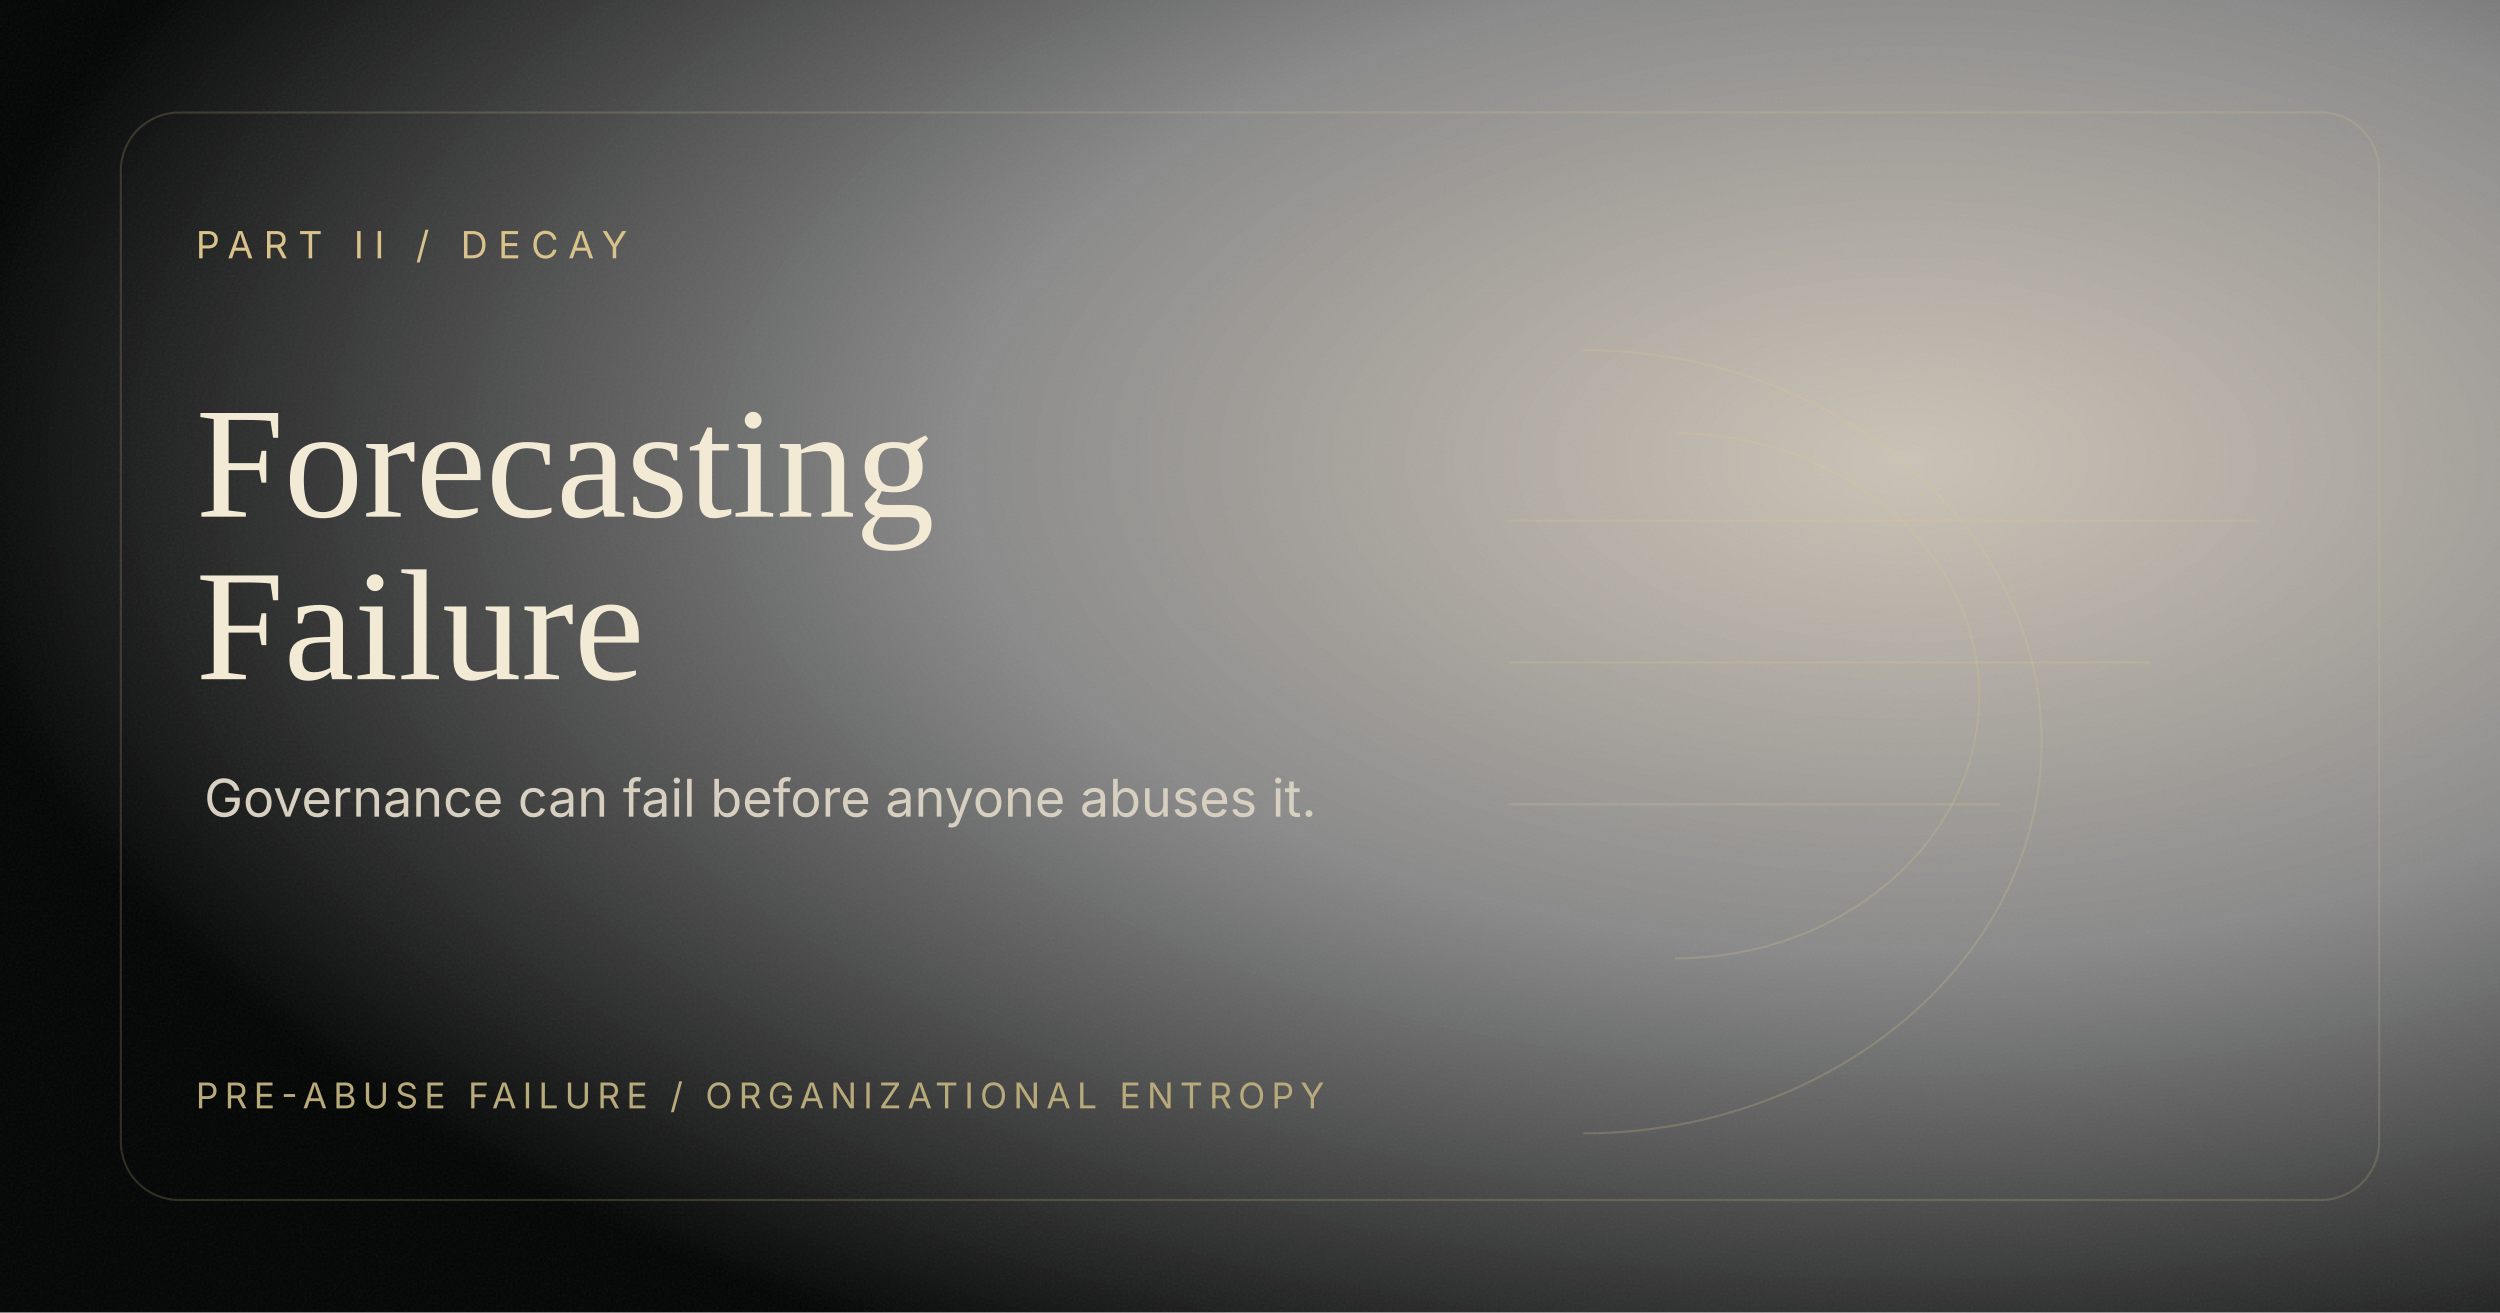
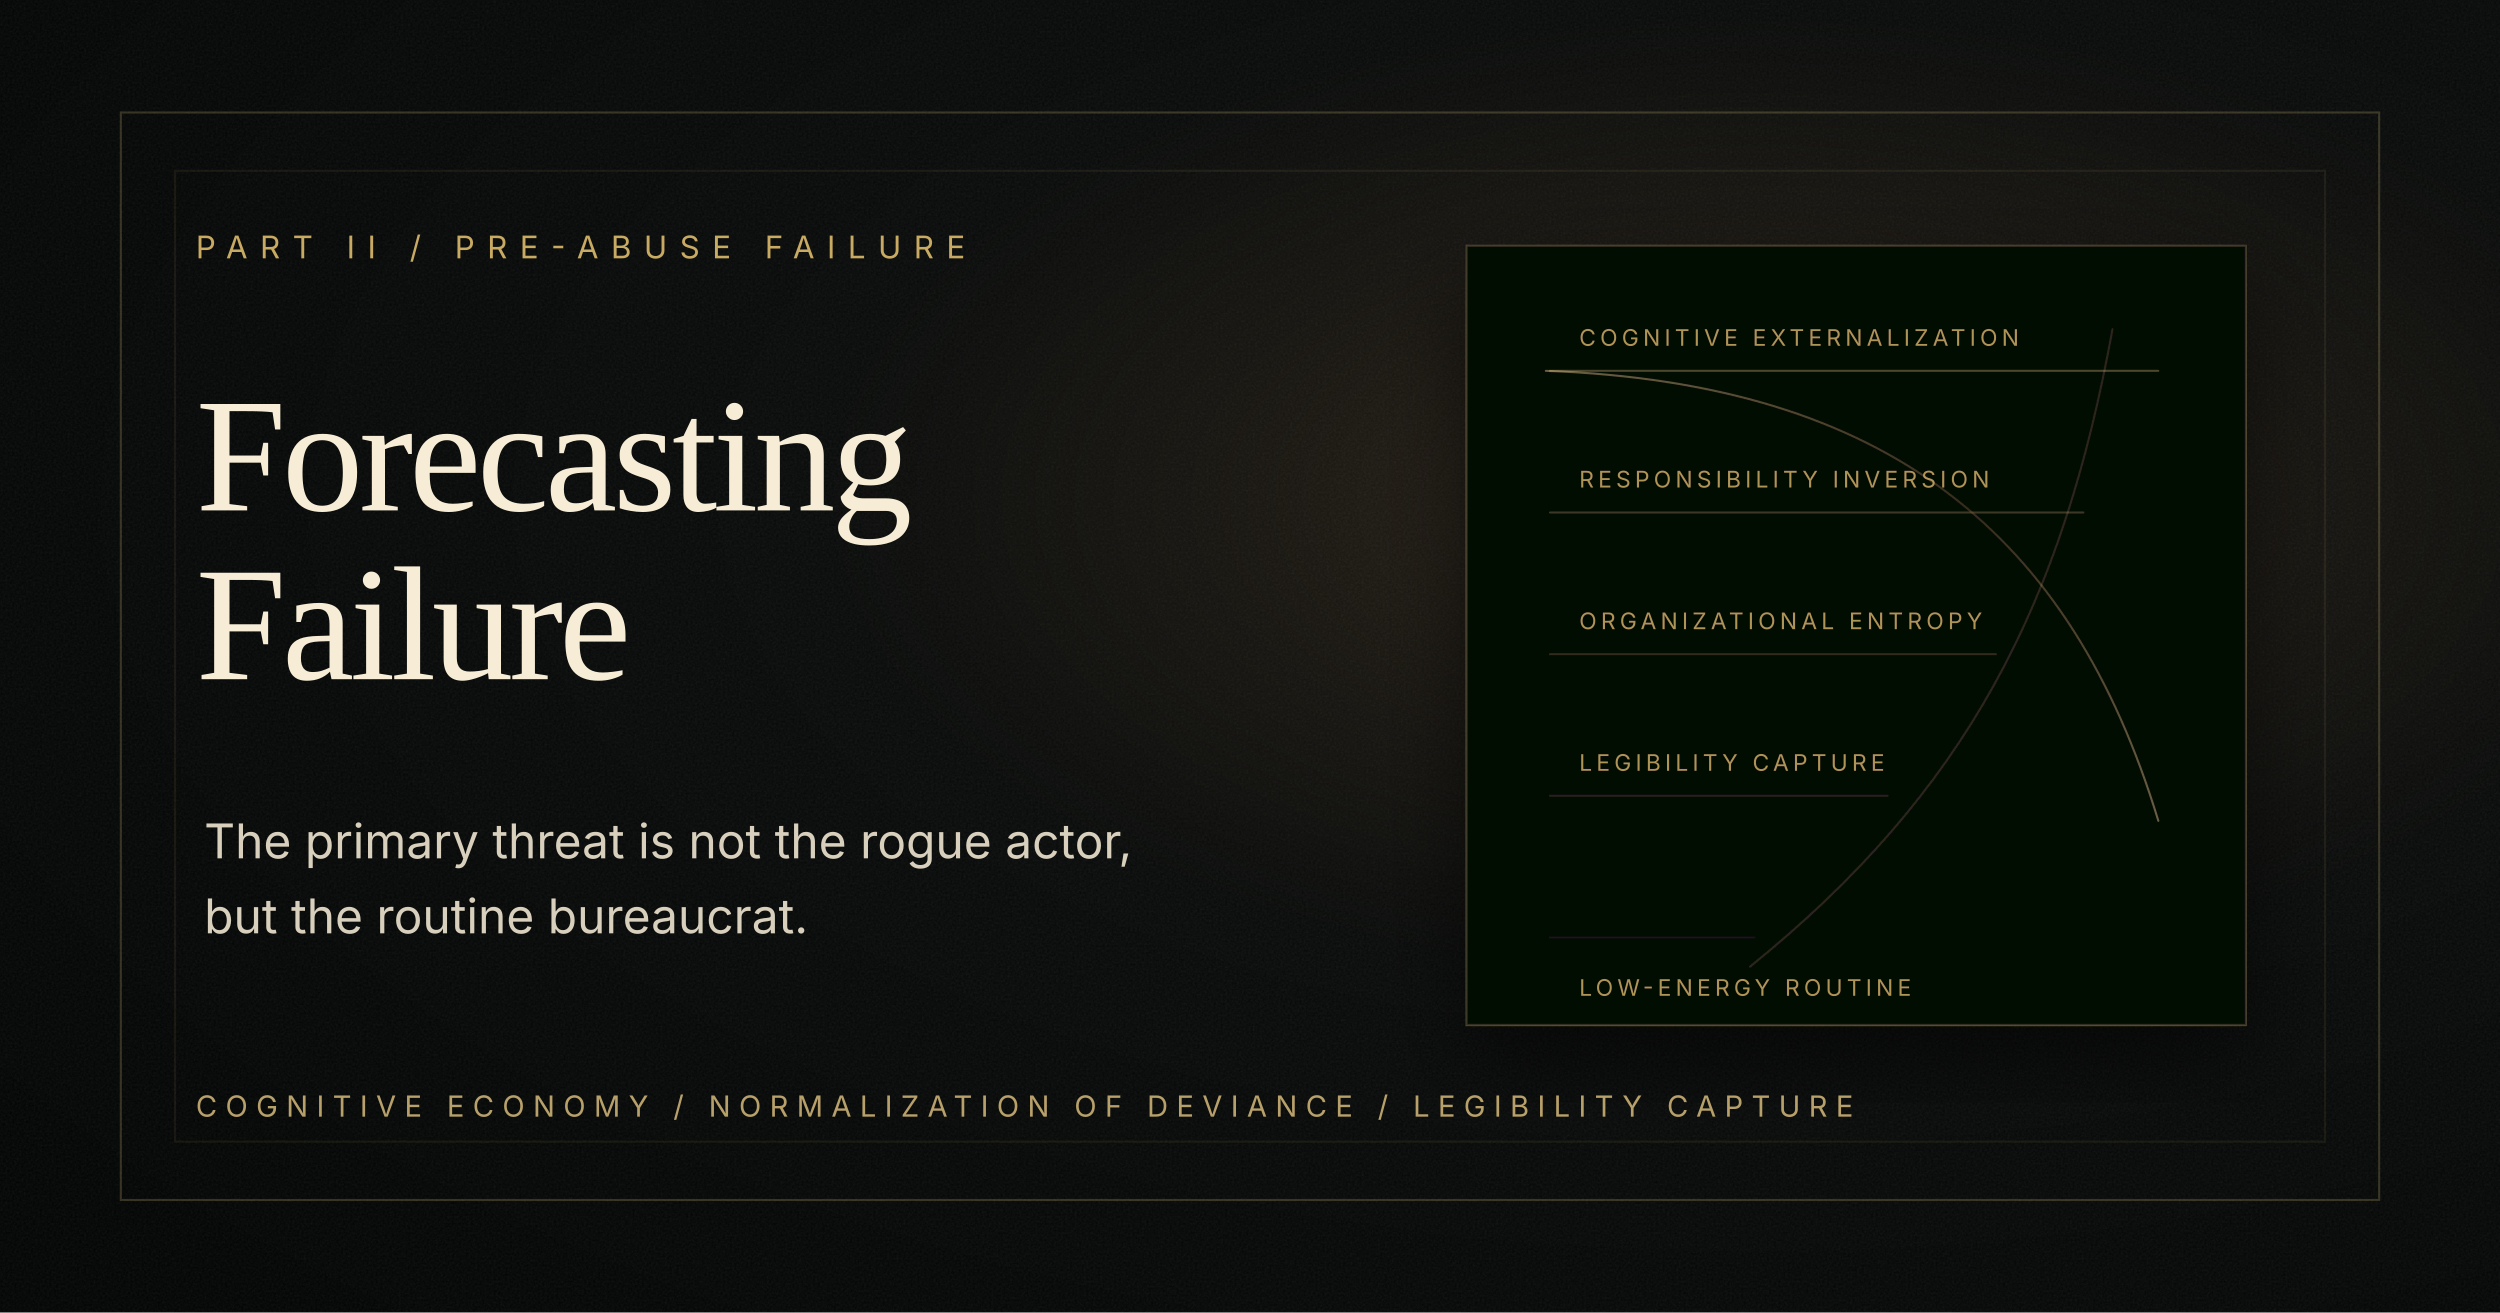
<svg xmlns="http://www.w3.org/2000/svg" width="1200" height="630" viewBox="0 0 1200 630" role="img" aria-labelledby="title desc">
  <defs>
-     <radialGradient id="g" cx="76%" cy="35%" r="78%">
-       <stop offset="0" stop-color="#7c6748" stop-opacity=".40" />
-       <stop offset=".48" stop-color="#151515" stop-opacity=".5" />
-       <stop offset="1" stop-color="#030404" />
+     <radialGradient id="bg" cx="70%" cy="38%" r="86%">
+       <stop offset="0" stop-color="#2a2218" />
+       <stop offset=".43" stop-color="#080a09" />
+       <stop offset="1" stop-color="#020303" />
    </radialGradient>
-     <filter id="noise">
-       <feTurbulence type="fractalNoise" baseFrequency=".85" numOctaves="2" />
+     <linearGradient id="gold" x1="0" y1="0" x2="1" y2="1">
+       <stop offset="0" stop-color="#f2db93" />
+       <stop offset=".5" stop-color="#76603a" />
+       <stop offset="1" stop-color="#f0d995" />
+     </linearGradient>
+     <filter id="grain">
+       <feTurbulence type="fractalNoise" baseFrequency=".9" numOctaves="3" />
      <feColorMatrix type="saturate" values="0" />
      <feComponentTransfer>
-         <feFuncA type="table" tableValues="0 .1" />
+         <feFuncA type="table" tableValues="0 .13" />
      </feComponentTransfer>
    </filter>
+     <filter id="shadow">
+       <feDropShadow dx="0" dy="18" stdDeviation="22" flood-opacity=".55" />
+     </filter>
  </defs>
-   <rect width="1200" height="630" fill="url(#g)" />
-   <rect width="1200" height="630" filter="url(#noise)" opacity=".55" />
-   <rect x="58" y="54" width="1084" height="522" rx="28" fill="none" stroke="#d9c38a" stroke-opacity=".20" />
-   <g fill="none" stroke="#d9c38a" stroke-opacity=".23">
-     <path d="M760 168c120 0 220 84 220 188s-100 188-220 188" />
-     <path d="M804 208c80 0 146 56 146 126s-66 126-146 126" />
-     <path d="M724 250h360M724 318h308M724 386h236" />
+   <rect width="1200" height="630" fill="url(#bg)" />
+   <rect width="1200" height="630" filter="url(#grain)" opacity=".56" />
+   <path d="M58 54h1084v522H58z" fill="none" stroke="#d8bf7b" stroke-opacity=".23" />
+   <path d="M84 82h1032v466H84z" fill="none" stroke="#d8bf7b" stroke-opacity=".08" />
+   <g filter="url(#shadow)">
+     <rect x="704" y="118" width="374" height="374" fill="#060706" stroke="#d8bf7b" stroke-opacity=".22" />
+     <g fill="none" stroke="#d8bf7b" stroke-linecap="round">
+       <path d="M744 178h292" stroke-opacity=".34" />
+       <path d="M744 246h256" stroke-opacity=".27" />
+       <path d="M744 314h214" stroke-opacity=".20" />
+       <path d="M744 382h162" stroke-opacity=".15" />
+       <path d="M744 450h98" stroke-opacity=".10" />
+       <path d="M742 178c164 6 252 78 294 216" stroke="url(#gold)" stroke-opacity=".42" />
+       <path d="M1014 158c-24 132-70 222-174 306" stroke="#d8bf7b" stroke-opacity=".18" />
+     </g>
+     <g font-family="Inter, Arial, sans-serif" font-size="11" letter-spacing="2" fill="#c9aa63" opacity=".86">
+       <text x="758" y="166">COGNITIVE EXTERNALIZATION</text>
+       <text x="758" y="234">RESPONSIBILITY INVERSION</text>
+       <text x="758" y="302">ORGANIZATIONAL ENTROPY</text>
+       <text x="758" y="370">LEGIBILITY CAPTURE</text>
+       <text x="758" y="478">LOW-ENERGY ROUTINE</text>
+     </g>
  </g>
-   <text x="94" y="124" fill="#d9c38a" font-family="Inter, Arial, sans-serif" font-size="18" letter-spacing="5">PART II / DECAY</text>
-   <text x="94" y="248" fill="#f3ead6" font-family="Georgia, 'Times New Roman', serif" font-size="76">Forecasting</text>
-   <text x="94" y="326" fill="#f3ead6" font-family="Georgia, 'Times New Roman', serif" font-size="76">Failure</text>
-   <text x="98" y="392" fill="#d7d0c1" font-family="Inter, Arial, sans-serif" font-size="25">Governance can fail before anyone abuses it.</text>
-   <text x="94" y="532" fill="#b9aa7b" font-family="Inter, Arial, sans-serif" font-size="17" letter-spacing="3">PRE-ABUSE FAILURE / ORGANIZATIONAL ENTROPY</text>
+   <text x="94" y="124" fill="#c9aa63" font-family="Inter, Arial, sans-serif" font-size="15" letter-spacing="6">PART II / PRE-ABUSE FAILURE</text>
+   <text x="94" y="245" fill="#f7edd6" font-family="Georgia, 'Times New Roman', serif" font-size="78" letter-spacing="-2">Forecasting</text>
+   <text x="94" y="326" fill="#f7edd6" font-family="Georgia, 'Times New Roman', serif" font-size="78" letter-spacing="-2">Failure</text>
+   <path d="M98 366h510" stroke="url(#gold)" opacity=".70" />
+   <text x="98" y="412" fill="#d8d0bd" font-family="Inter, Arial, sans-serif" font-size="23">The primary threat is not the rogue actor,</text>
+   <text x="98" y="448" fill="#d8d0bd" font-family="Inter, Arial, sans-serif" font-size="23">but the routine bureaucrat.</text>
+   <text x="94" y="536" fill="#b8a06a" font-family="Inter, Arial, sans-serif" font-size="14" letter-spacing="4">COGNITIVE ECONOMY / NORMALIZATION OF DEVIANCE / LEGIBILITY CAPTURE</text>
</svg>
